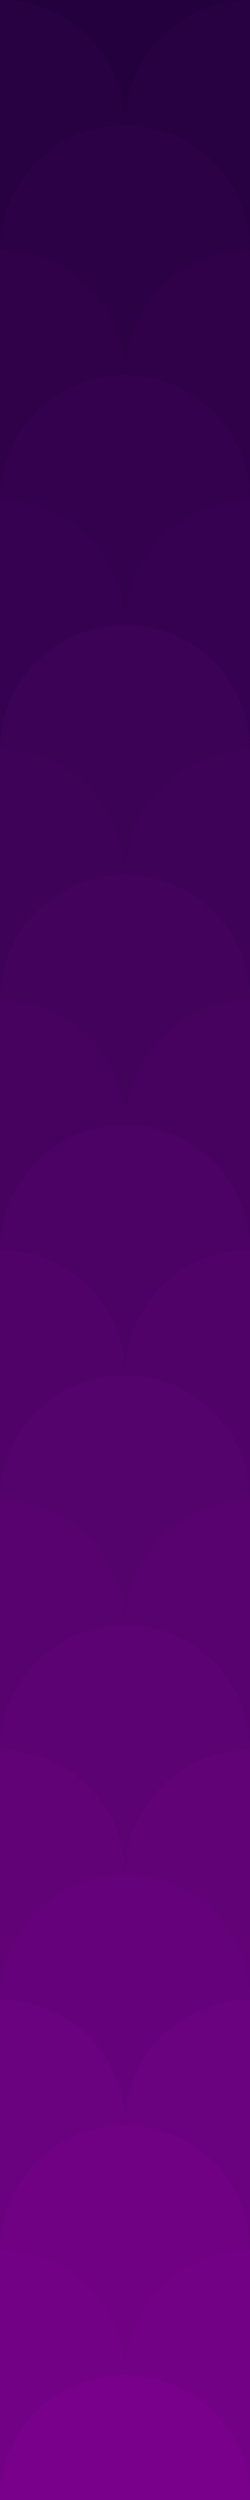
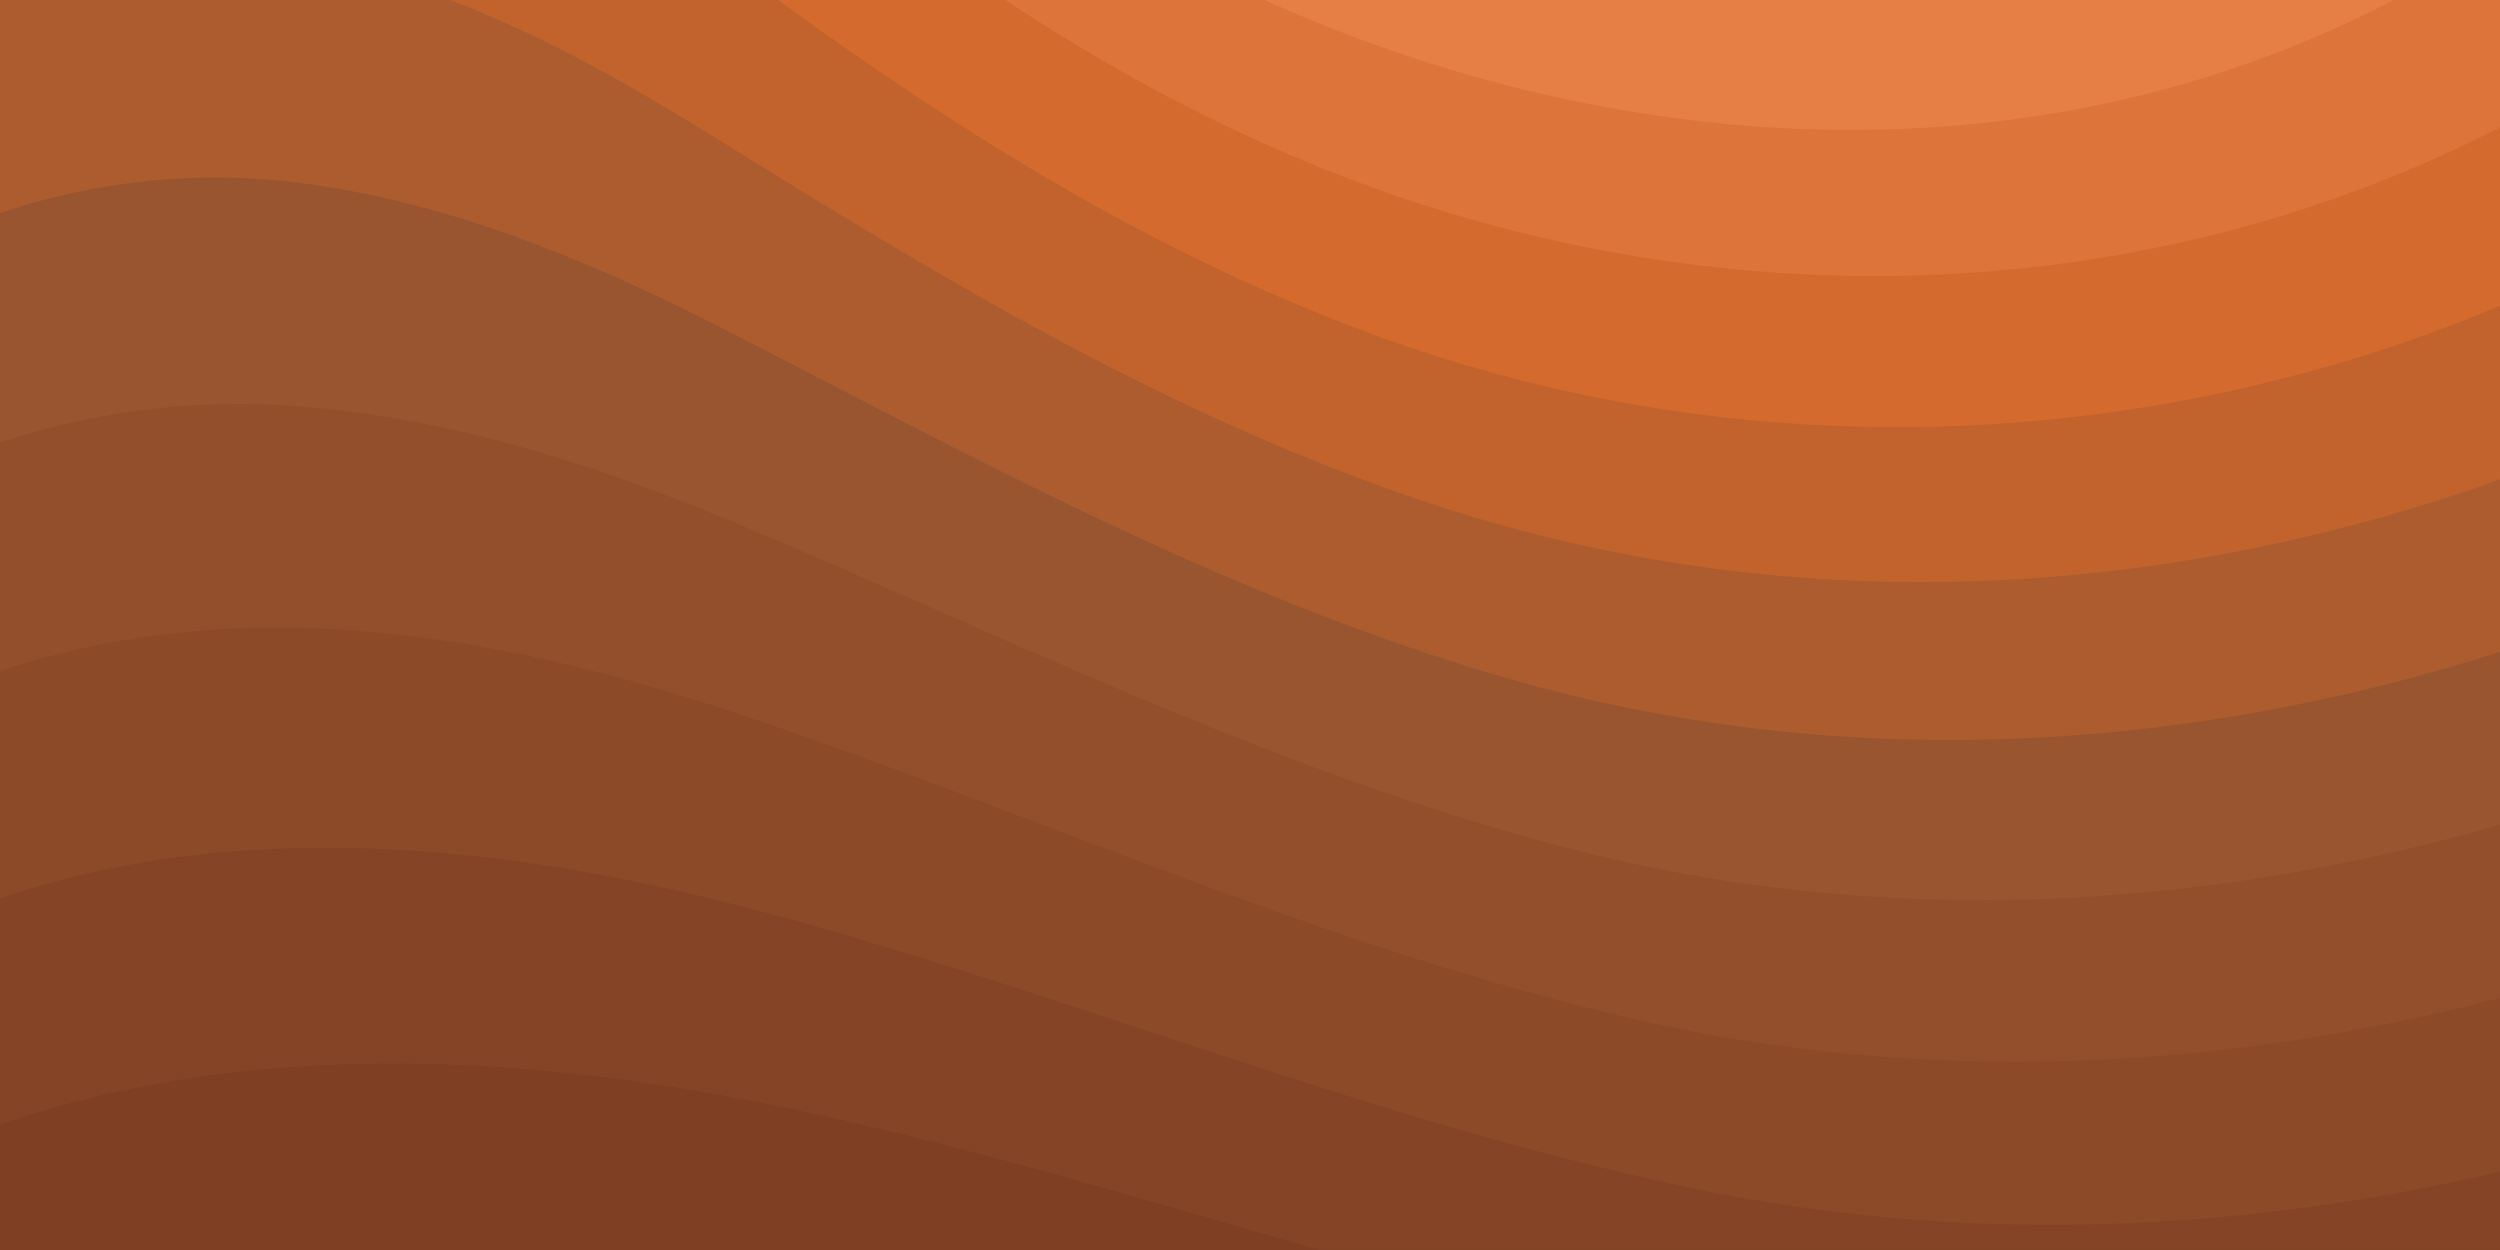
- <svg xmlns="http://www.w3.org/2000/svg" viewBox="0 0 100 1000">
-   <rect fill="#25003E" width="100" height="1000" />
-   <g>
-     <circle fill="#25003E" cx="50" cy="0" r="50" />
-     <g fill="#280142">
-       <circle cx="0" cy="50" r="50" />
-       <circle cx="100" cy="50" r="50" />
-     </g>
-     <circle fill="#2c0146" cx="50" cy="100" r="50" />
-     <g fill="#300149">
-       <circle cx="0" cy="150" r="50" />
-       <circle cx="100" cy="150" r="50" />
-     </g>
-     <circle fill="#33014d" cx="50" cy="200" r="50" />
-     <g fill="#370151">
-       <circle cx="0" cy="250" r="50" />
-       <circle cx="100" cy="250" r="50" />
-     </g>
-     <circle fill="#3b0255" cx="50" cy="300" r="50" />
-     <g fill="#3f0259">
-       <circle cx="0" cy="350" r="50" />
-       <circle cx="100" cy="350" r="50" />
-     </g>
-     <circle fill="#43025c" cx="50" cy="400" r="50" />
-     <g fill="#470260">
-       <circle cx="0" cy="450" r="50" />
-       <circle cx="100" cy="450" r="50" />
-     </g>
-     <circle fill="#4b0264" cx="50" cy="500" r="50" />
-     <g fill="#500268">
-       <circle cx="0" cy="550" r="50" />
-       <circle cx="100" cy="550" r="50" />
-     </g>
-     <circle fill="#54026c" cx="50" cy="600" r="50" />
-     <g fill="#58026f">
-       <circle cx="0" cy="650" r="50" />
-       <circle cx="100" cy="650" r="50" />
-     </g>
-     <circle fill="#5d0273" cx="50" cy="700" r="50" />
-     <g fill="#610277">
-       <circle cx="0" cy="750" r="50" />
-       <circle cx="100" cy="750" r="50" />
-     </g>
-     <circle fill="#65027b" cx="50" cy="800" r="50" />
-     <g fill="#6a027f">
-       <circle cx="0" cy="850" r="50" />
-       <circle cx="100" cy="850" r="50" />
-     </g>
-     <circle fill="#6f0182" cx="50" cy="900" r="50" />
-     <g fill="#730186">
-       <circle cx="0" cy="950" r="50" />
-       <circle cx="100" cy="950" r="50" />
-     </g>
-     <circle fill="#78008A" cx="50" cy="1000" r="50" />
+ <svg xmlns="http://www.w3.org/2000/svg" width="100%" height="100%" viewBox="0 0 1600 800">
+   <rect fill="#783A20" width="1600" height="800" />
+   <g fill-opacity="1">
+     <path fill="#7f3f23" d="M486 705.8c-109.3-21.8-223.4-32.2-335.3-19.4C99.5 692.1 49 703 0 719.8V800h843.8c-115.9-33.2-230.8-68.1-347.6-92.2C492.8 707.1 489.4 706.5 486 705.8z" />
+     <path fill="#854426" d="M1600 0H0v719.8c49-16.8 99.5-27.8 150.7-33.5c111.9-12.7 226-2.4 335.3 19.4c3.4 0.7 6.8 1.4 10.2 2c116.8 24 231.7 59 347.6 92.2H1600V0z" />
+     <path fill="#8c4a29" d="M478.4 581c3.2 0.8 6.4 1.7 9.5 2.5c196.2 52.5 388.7 133.5 593.5 176.6c174.2 36.6 349.5 29.2 518.6-10.2V0H0v574.9c52.3-17.6 106.5-27.7 161.1-30.9C268.4 537.4 375.7 554.2 478.4 581z" />
+     <path fill="#934f2c" d="M0 0v429.4c55.6-18.4 113.5-27.3 171.4-27.7c102.8-0.8 203.2 22.7 299.3 54.5c3 1 5.9 2 8.9 3c183.6 62 365.7 146.1 562.4 192.1c186.7 43.7 376.3 34.4 557.9-12.6V0H0z" />
+     <path fill="#99552F" d="M181.8 259.4c98.2 6 191.9 35.2 281.3 72.1c2.8 1.1 5.5 2.3 8.3 3.4c171 71.6 342.7 158.5 531.3 207.7c198.8 51.8 403.4 40.8 597.3-14.8V0H0v283.2C59 263.6 120.6 255.7 181.8 259.4z" />
+     <path fill="#ad5c2f" d="M1600 0H0v136.3c62.3-20.9 127.7-27.5 192.2-19.2c93.6 12.1 180.5 47.7 263.3 89.6c2.6 1.3 5.1 2.6 7.7 3.9c158.4 81.1 319.7 170.9 500.3 223.2c210.5 61 430.8 49 636.6-16.6V0z" />
+     <path fill="#c2632e" d="M454.9 86.3C600.7 177 751.6 269.3 924.1 325c208.6 67.4 431.3 60.8 637.9-5.3c12.8-4.1 25.4-8.4 38.1-12.9V0H288.1c56 21.3 108.7 50.6 159.7 82C450.2 83.4 452.5 84.9 454.9 86.3z" />
+     <path fill="#d56a2e" d="M1600 0H498c118.1 85.8 243.5 164.5 386.8 216.2c191.8 69.2 400 74.7 595 21.1c40.8-11.2 81.1-25.2 120.3-41.7V0z" />
+     <path fill="#dd743a" d="M1397.5 154.8c47.2-10.6 93.6-25.3 138.6-43.8c21.7-8.9 43-18.8 63.9-29.5V0H643.4c62.9 41.7 129.7 78.2 202.1 107.4C1020.4 178.1 1214.2 196.1 1397.5 154.8z" />
+     <path fill="#E57F46" d="M1315.3 72.4c75.3-12.6 148.9-37.1 216.8-72.4h-723C966.8 71 1144.7 101 1315.3 72.4z" />
  </g>
</svg>
